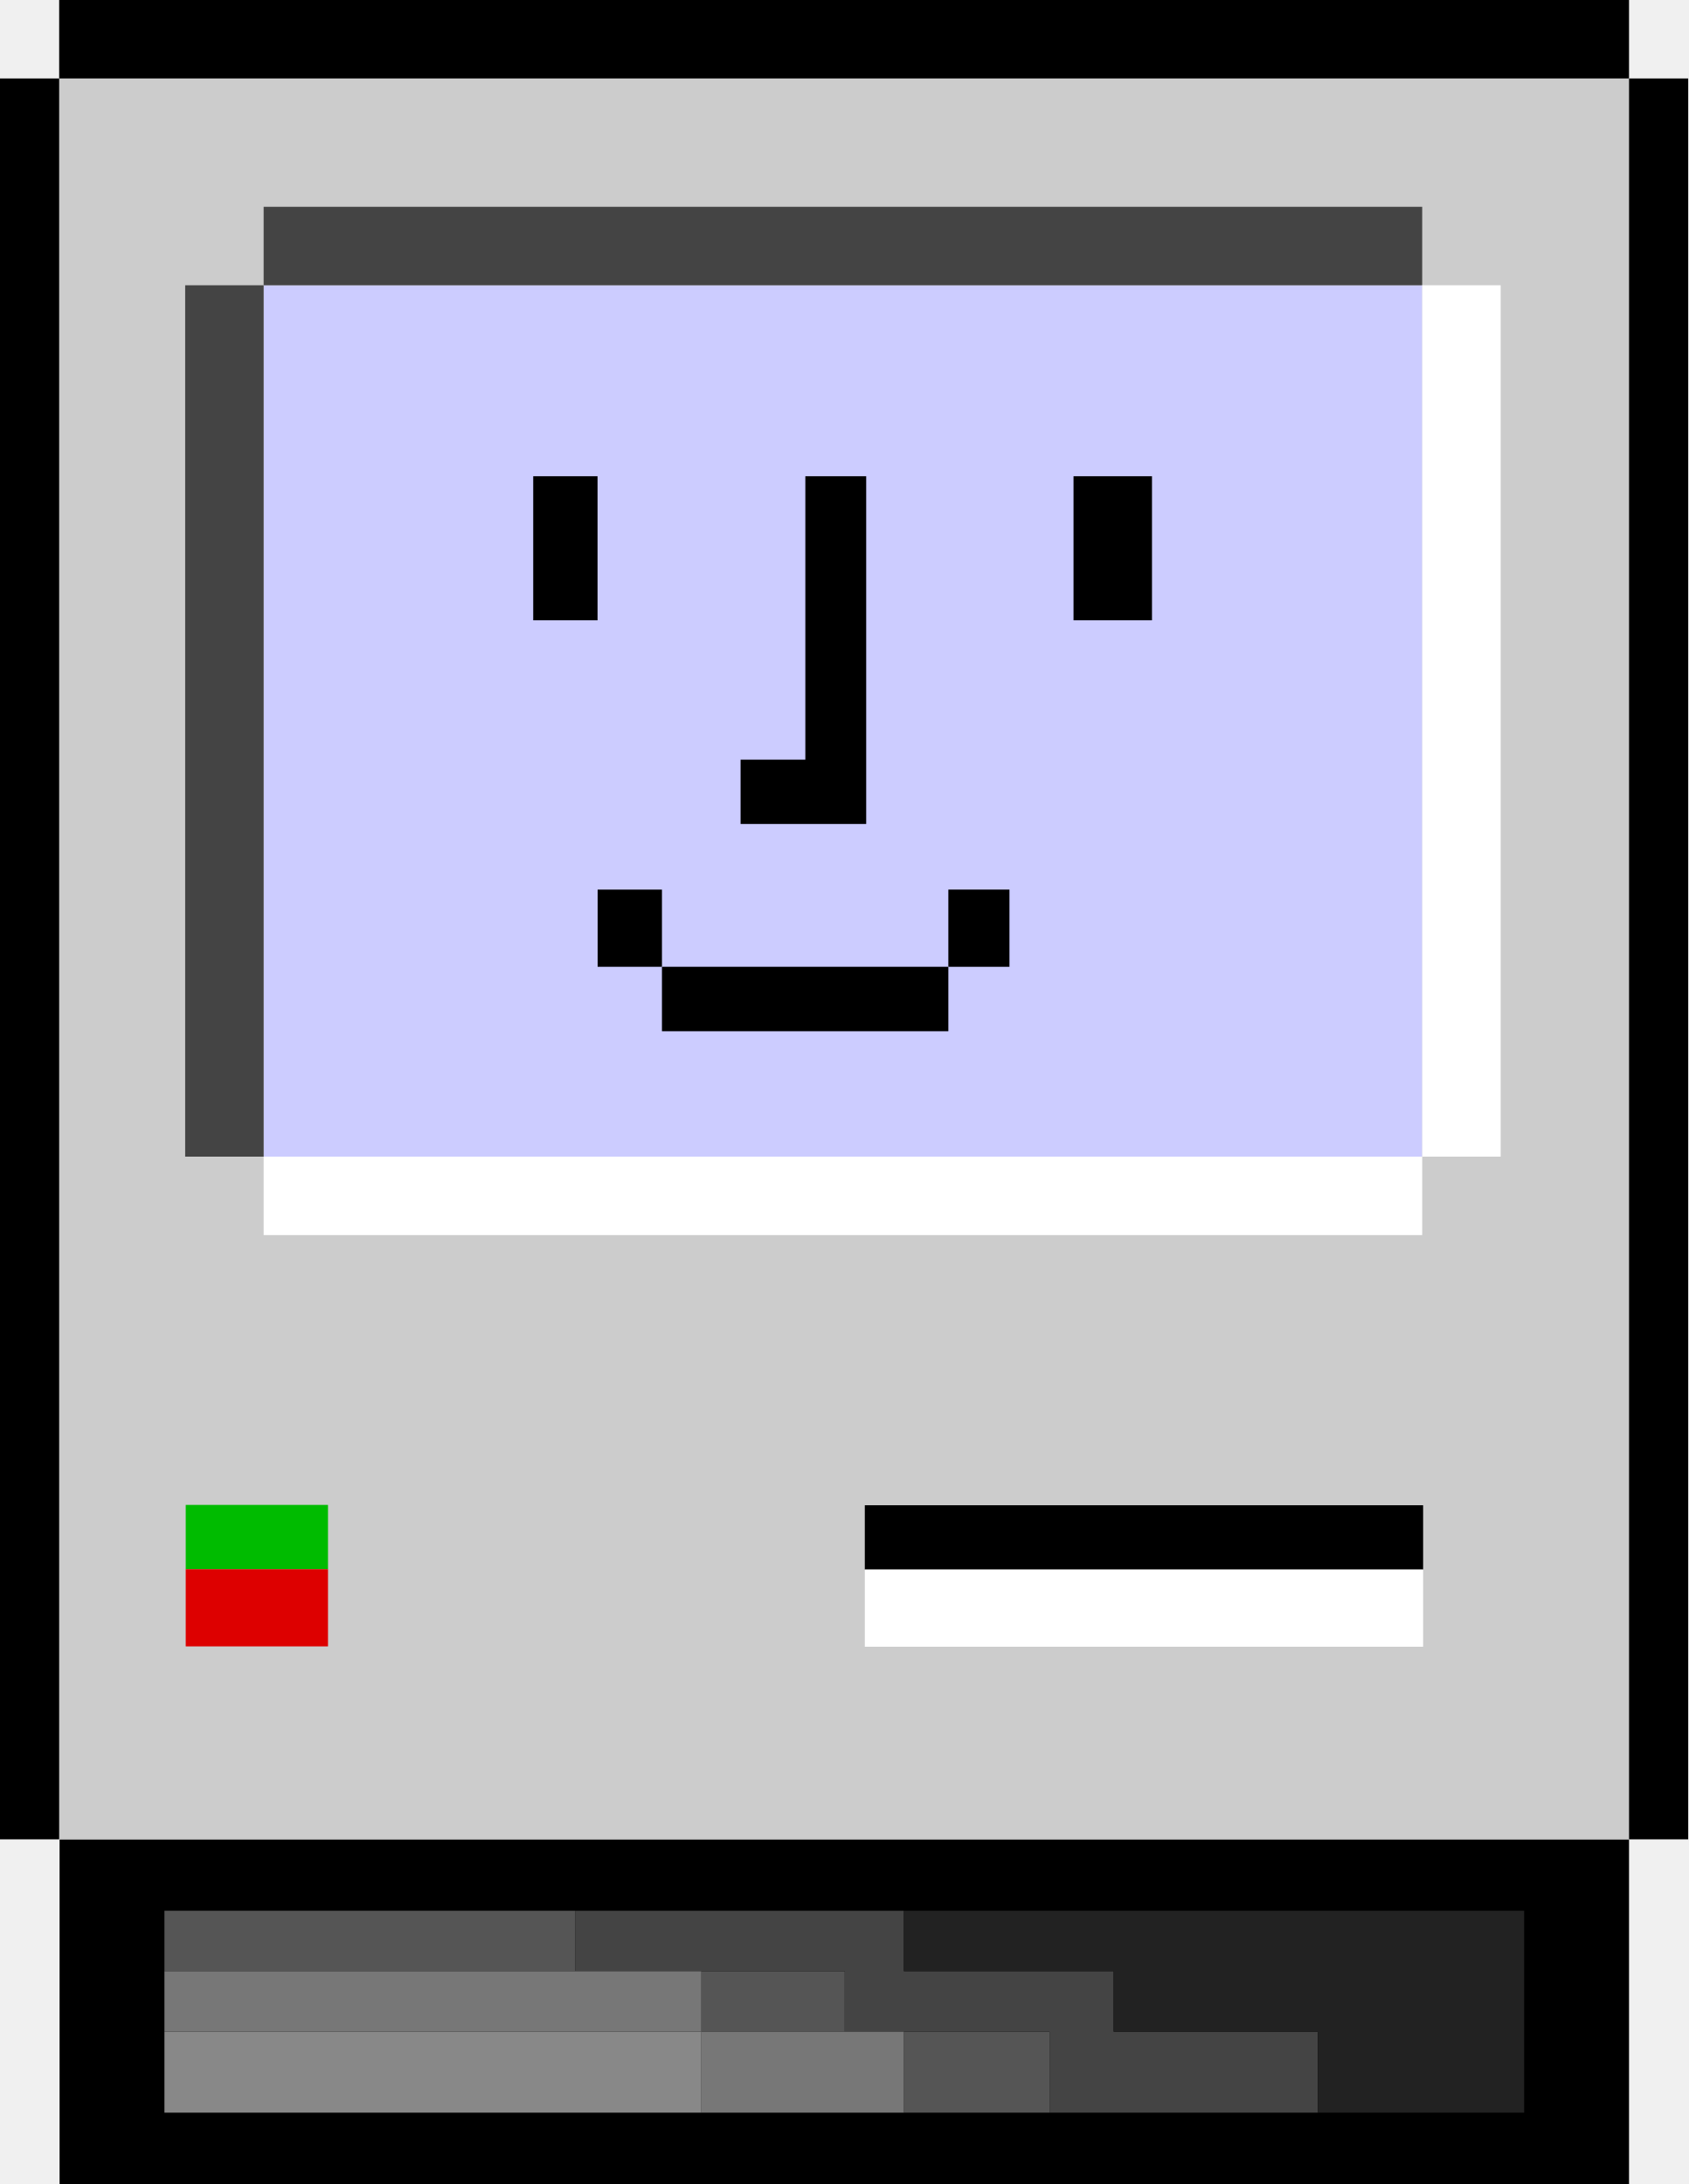
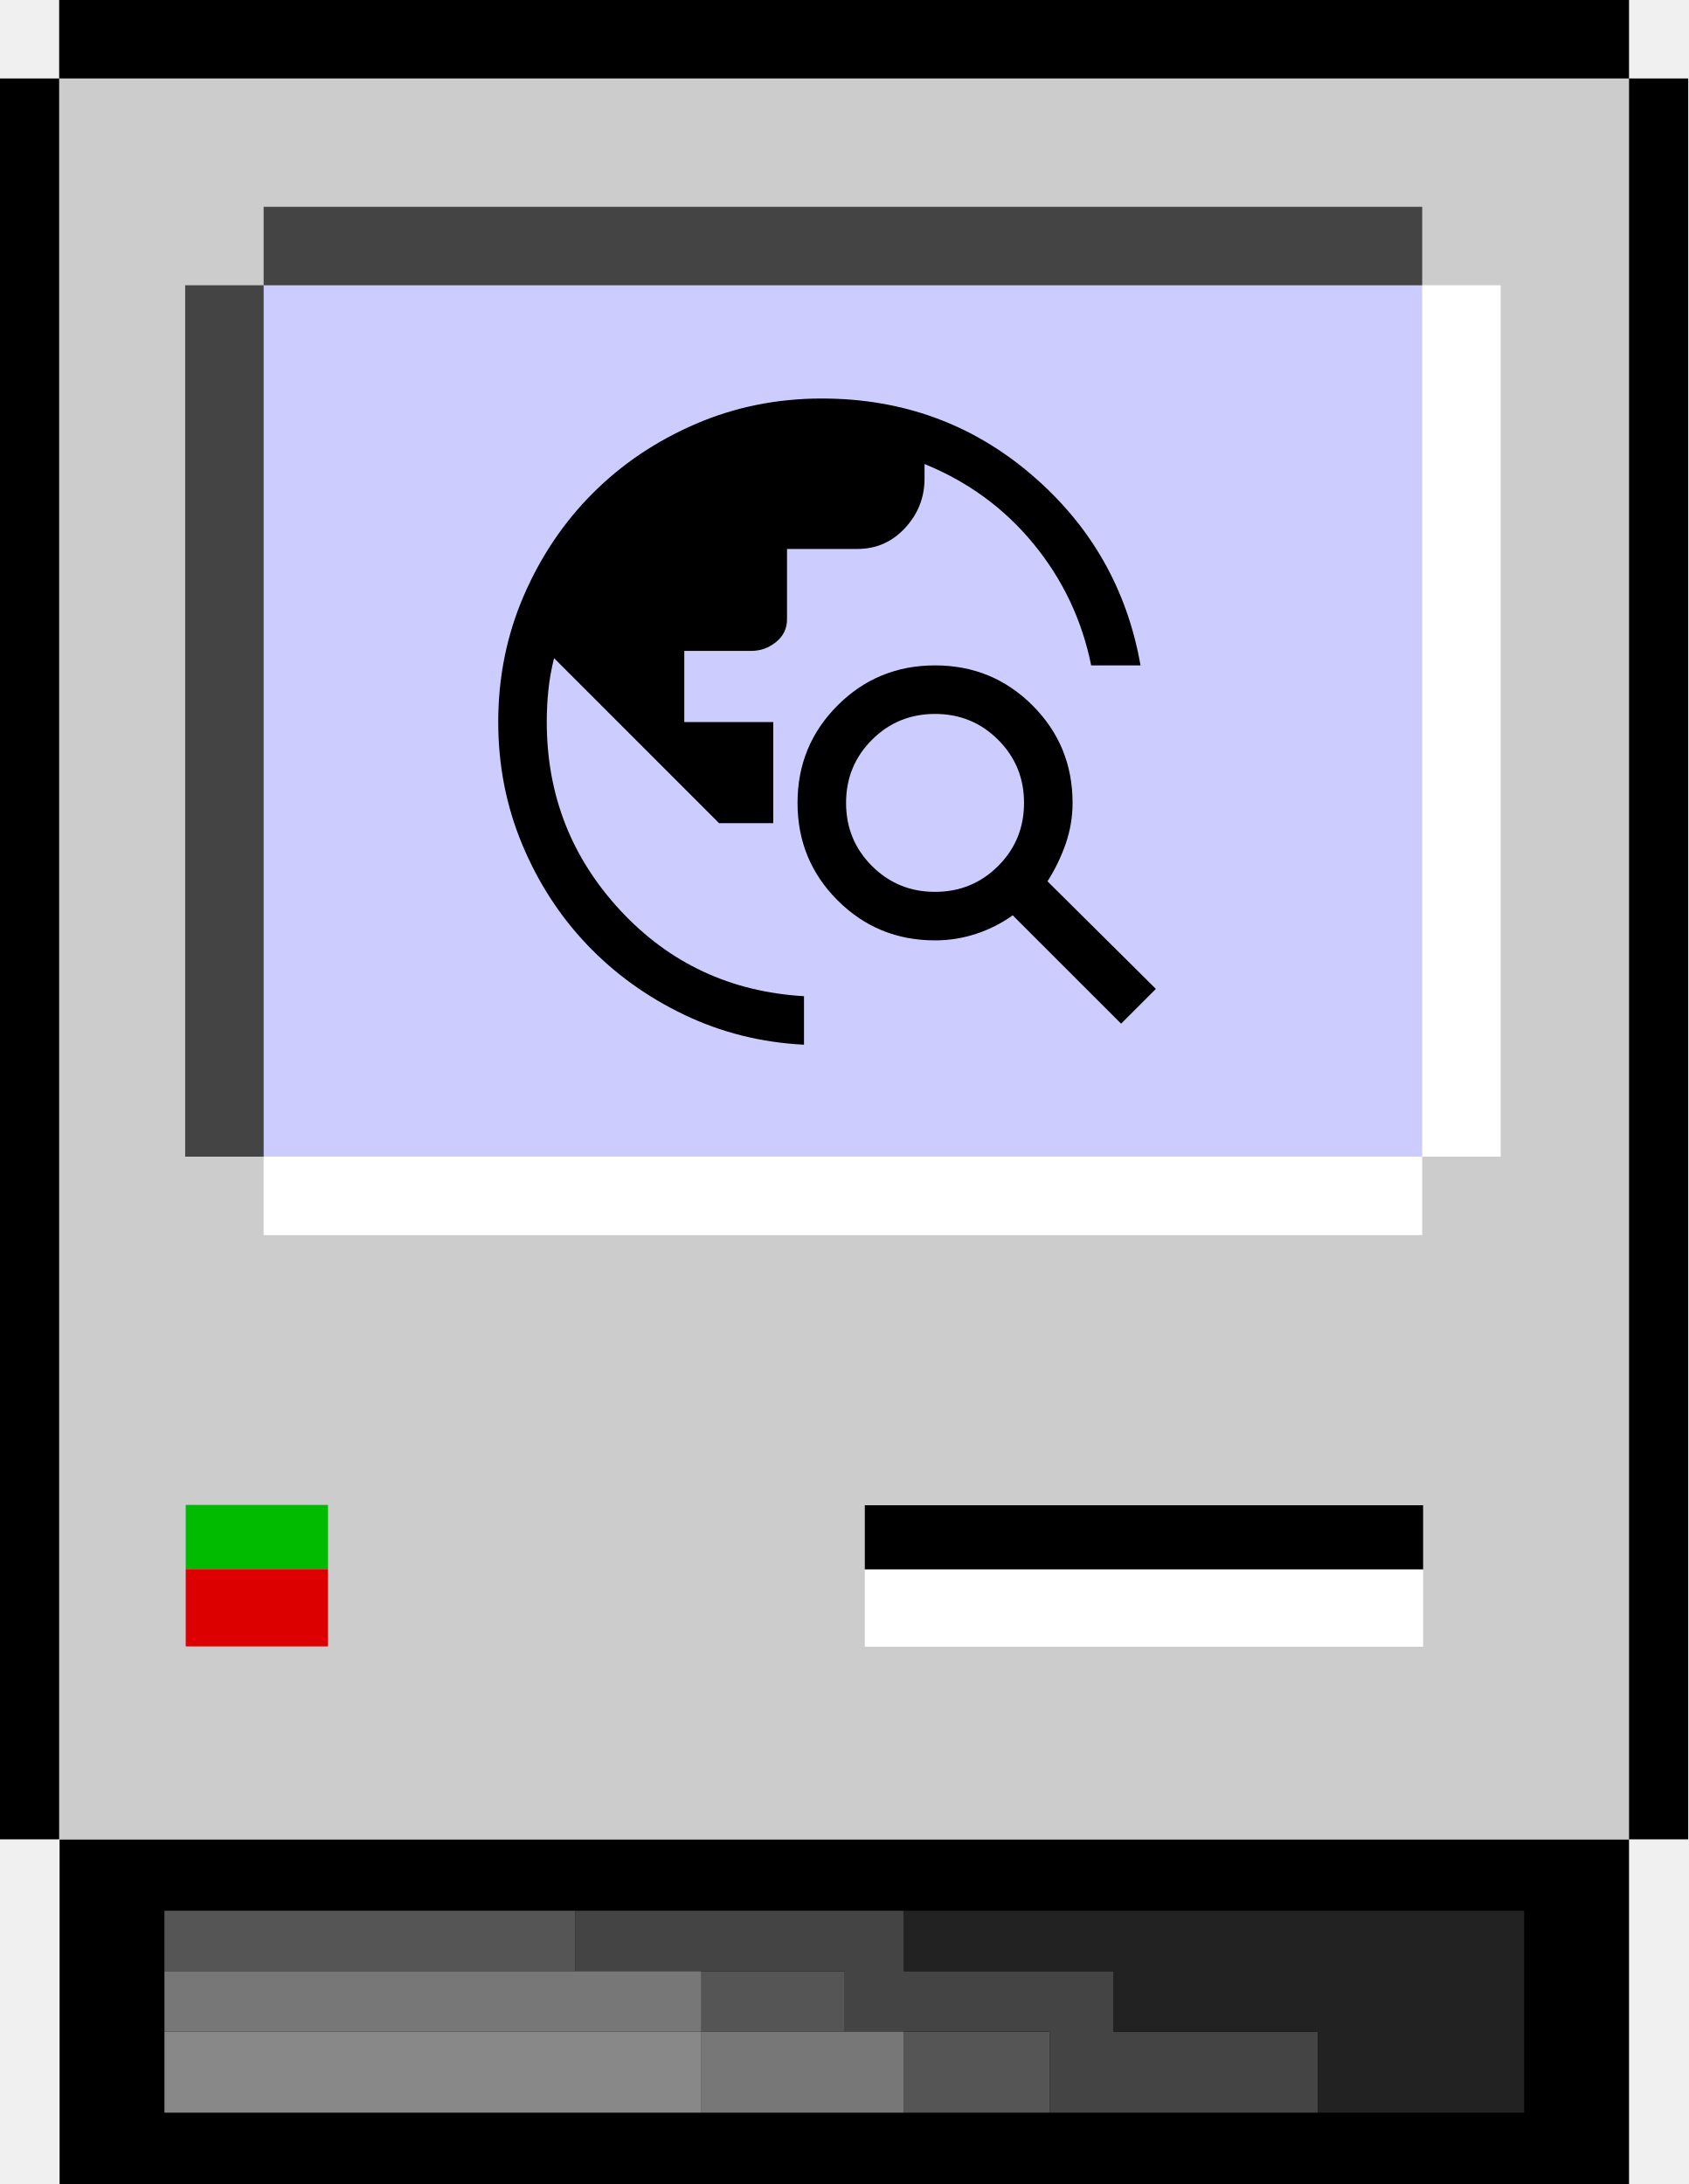
- <svg xmlns="http://www.w3.org/2000/svg" width="8.471mm" height="10.961mm" viewBox="0 0 8.471 10.961" version="1.1" id="svg8">
-   <defs id="defs2" />
-   <g id="layer1" transform="translate(-5.309021,-4.300204)">
-     <g id="g4959" transform="matrix(0.06455006,0,0,0.06455006,7.605057,7.090078)">
-       <path id="rect43-8" d="m -30.938,99.788 h 122 v 26.804 h -122 z" style="fill:#000000;fill-opacity:1;stroke-width:2.384" />
-       <g transform="translate(-56.4564,-31.41017)" id="g4916">
-         <path style="fill:#555555;fill-opacity:1;stroke:none;stroke-width:0.177" d="m 33.669,136.75 v 4.7 h 31.951 v -4.7 z m 41.74,4.7 V 146.15 h 11.146 v -4.7 z M 91.152,146.15 v 6.3 H 102.471 V 146.15 Z" id="rect57-8-2" />
-         <path style="fill:#444444;fill-opacity:1;stroke:none;stroke-width:0.158" d="m 65.619,136.75 v 4.7 H 86.554 V 146.15 h 15.916 v 6.3 h 20.86 V 146.15 h -15.874 v -4.7 H 91.152 v -4.7 z" id="rect57-8-0-6" />
-         <path style="fill:#222222;fill-opacity:1;stroke:none;stroke-width:0.217" d="m 91.152,136.75 v 4.7 H 107.456 V 146.15 h 15.874 v 6.3 h 16.038 v -6.3 -4.7 -4.7 z" id="rect57-8-0-8-8" />
-         <path style="fill:#777777;fill-opacity:1;stroke:none;stroke-width:0.202" d="M 33.669,141.45 V 146.15 h 41.74 v -4.7 z M 75.409,146.15 v 6.3 H 91.152 V 146.15 Z" id="rect57-8-4-4" />
-         <path id="rect57-1-3-5-6" d="m 33.669,146.15 h 41.74 v 6.3 h -41.74 z" style="fill:#888888;fill-opacity:1;stroke:none;stroke-width:0.234" />
-       </g>
-       <path id="rect325" d="M -30.97,-37.12 H 91.062 V 99.788 H -30.97 Z" style="fill:#cccccc;fill-opacity:1;stroke-width:0.265" />
-       <path id="rect327" d="M -15.076,-21.041 H 74.985 v 67.75 h -90.061 z" style="fill:#ccccff;fill-opacity:1;stroke-width:0.265" />
-       <path id="rect237-98" transform="scale(0.2645833)" d="M 102.174,-23.402 V 59.883 H 83.148 V 78.779 H 102.174 120 120.051 V -23.402 Z" style="fill:#000000;fill-opacity:1;stroke-width:0.937" />
-       <path id="rect43" d="M -30.97,-43.22 H 91.062 v 6.1 H -30.97 Z" style="fill:#000000;fill-opacity:1;stroke-width:1.137" />
-       <path id="rect43-1" d="M -15.076,-27.141 H 74.985 v 6.1 h -90.061 z" style="fill:#444444;fill-opacity:1;stroke-width:0.977" />
-       <path id="rect43-1-2" d="m -21.041,15.076 h 67.75 v 6.1 h -67.75 z" style="fill:#444444;fill-opacity:1;stroke-width:0.848" transform="rotate(90)" />
-       <path id="rect43-1-2-1" d="m -21.041,-81.085 h 67.75 v 6.1 h -67.75 z" style="fill:#ffffff;fill-opacity:1;stroke-width:0.848" transform="rotate(90)" />
-       <path id="rect43-1-7" d="m -15.076,46.709 h 90.061 v 6.1 H -15.076 Z" style="fill:#ffffff;fill-opacity:1;stroke-width:0.977" />
-       <path id="rect169" d="m 31.656,73.813 h 43.4 v 5 H 31.656 Z" style="fill:#000000;fill-opacity:1;stroke-width:0.264" />
-       <path id="rect169-1" d="m 31.656,78.813 h 43.4 v 6 H 31.656 Z" style="fill:#ffffff;fill-opacity:1;stroke-width:0.29" />
-       <path id="rect169-9" d="m -21.133,73.786 h 11.06 v 5 h -11.06 z" style="fill:#00bb00;fill-opacity:1;stroke-width:0.134" />
-       <path id="rect169-1-3" d="m -21.133,78.786 h 11.06 v 6 h -11.06 z" style="fill:#dd0000;fill-opacity:1;stroke-width:0.146" />
-       <path id="rect237" d="M 5.88,-6.192 H 10.88 V 5.008 H 5.88 Z" style="fill:#000000;fill-opacity:1;stroke-width:0.266" />
-       <path id="rect237-9" d="m 47.88,-6.192 h 6.1 V 5.008 h -6.1 z" style="fill:#000000;fill-opacity:1;stroke-width:0.294" />
-       <path id="rect237-0" d="m 10.887,25.947 h 5 v 6 h -5 z" style="fill:#000000;fill-opacity:1;stroke-width:0.195" />
-       <path id="rect237-0-7" d="m 38.15,25.945 h 4.75 v 6.003 h -4.75 z" style="fill:#000000;fill-opacity:1;stroke-width:0.19" />
-       <path id="rect319" d="m 15.887,31.947 h 22.263 v 5.011 H 15.887 Z" style="fill:#000000;fill-opacity:1;stroke-width:11.121" />
-       <path id="rect43-5-3-4" d="M -37.12,30.97 H 99.788 v 4.6 H -37.12 Z" style="fill:#000000;fill-opacity:1;stroke-width:1.046" transform="rotate(90)" />
-       <path id="rect43-5-3-4-9" d="M -37.12,-95.662 H 99.788 v 4.6 H -37.12 Z" style="fill:#000000;fill-opacity:1;stroke-width:1.046" transform="rotate(90)" />
+ <svg xmlns="http://www.w3.org/2000/svg" height="10.961mm" viewBox="0 0 8.471 10.961" width="8.471mm" version="1.1" id="svg152" xml:space="preserve">
+   <defs id="defs156" />
+   <g transform="matrix(.06455006 0 0 .06455006 2.296036 2.789874)" id="g150">
+     <path d="m-30.938 99.788h122v26.804h-122z" stroke-width="2.384" id="path96" />
+     <g transform="translate(-56.4564 -31.41017)" id="g108">
+       <path d="m33.669 136.75v4.7h31.951v-4.7zm41.74 4.7v4.7h11.146v-4.7zm15.743 4.7v6.3h11.319v-6.3z" fill="#555" id="path98" />
+       <path d="m65.619 136.75v4.7h20.935v4.7h15.916v6.3h20.86v-6.3h-15.874v-4.7h-16.304v-4.7z" fill="#444" id="path100" />
+       <path d="m91.152 136.75v4.7h16.304v4.7h15.874v6.3h16.038v-6.3-4.7-4.7z" fill="#222" id="path102" />
+       <path d="m33.669 141.45v4.7h41.74v-4.7zm41.74 4.7v6.3h15.743v-6.3z" fill="#777" id="path104" />
+       <path d="m33.669 146.15h41.74v6.3h-41.74z" fill="#888" id="path106" />
    </g>
+     <path d="m-30.97-37.12h122.032v136.908h-122.032z" fill="#ccc" stroke-width=".265" id="path110" />
+     <path d="M -15.076,-21.041 H 74.985 v 67.75 h -90.061 z" fill="#ccccff" stroke-width="0.265" id="path112" />
+     <path d="m-30.97-43.22h122.032v6.1h-122.032z" stroke-width="1.137" id="path116" />
+     <path d="m-15.076-27.141h90.061v6.1h-90.061z" fill="#444" stroke-width=".977" id="path118" />
+     <path d="m-21.041 15.076h67.75v6.1h-67.75z" fill="#444" stroke-width=".848" transform="rotate(90)" id="path120" />
+     <path d="m-21.041-81.085h67.75v6.1h-67.75z" fill="#fff" stroke-width=".848" transform="rotate(90)" id="path122" />
+     <path d="m-15.076 46.709h90.061v6.1h-90.061z" fill="#fff" stroke-width=".977" id="path124" />
+     <path d="m31.656 73.813h43.4v5h-43.4z" stroke-width=".264" id="path126" />
+     <path d="m31.656 78.813h43.4v6h-43.4z" fill="#fff" stroke-width=".29" id="path128" />
+     <path d="m-21.133 73.786h11.06v5h-11.06z" fill="#0b0" stroke-width=".134" id="path130" />
+     <path d="m-21.133 78.786h11.06v6h-11.06z" fill="#d00" stroke-width=".146" id="path132" />
+     <g stroke-width="1.046" transform="rotate(90)" id="g148">
+       <path d="m-37.12 30.97h136.908v4.6h-136.908z" id="path144" />
+       <path d="m-37.12-95.662h136.908v4.6h-136.908z" id="path146" />
+     </g>
+     <path d="M 26.929,38.006 Q 21.962,37.755 17.623,35.68 13.284,33.605 10.077,30.24 6.87,26.876 5.015,22.412 q -1.855,-4.465 -1.855,-9.495 0,-5.219 1.981,-9.81 1.981,-4.59 5.376,-7.986 3.396,-3.396 7.986,-5.376 4.59,-1.981 9.81,-1.981 9.369,0 16.287,5.911 6.917,5.911 8.489,14.84 h -3.836 q -1.069,-5.282 -4.465,-9.432 -3.396,-4.15 -8.489,-6.225 v 1.132 q 0,2.201 -1.509,3.836 -1.509,1.635 -3.71,1.635 h -5.471 v 5.471 q 0,1.069 -0.849,1.761 -0.849,0.692 -1.918,0.692 h -5.219 v 5.534 h 6.917 v 7.86 H 20.327 L 7.499,7.949 q -0.314,1.258 -0.44,2.484 -0.126,1.226 -0.126,2.484 0,8.489 5.722,14.652 5.722,6.162 14.274,6.666 z m 24.65,-1.635 -8.426,-8.426 q -1.321,0.943 -2.861,1.446 -1.541,0.503 -3.176,0.503 -4.465,0 -7.577,-3.113 -3.113,-3.113 -3.113,-7.577 0,-4.465 3.113,-7.577 3.113,-3.113 7.577,-3.113 4.465,0 7.577,3.113 3.113,3.113 3.113,7.577 0,1.635 -0.534,3.176 -0.535,1.541 -1.415,2.924 l 8.426,8.363 z M 37.116,26.122 q 2.893,0 4.905,-2.012 2.012,-2.012 2.012,-4.905 0,-2.893 -2.012,-4.905 -2.012,-2.012 -4.905,-2.012 -2.893,0 -4.905,2.012 -2.012,2.012 -2.012,4.905 0,2.893 2.012,4.905 2.012,2.012 4.905,2.012 z" id="path454" style="stroke-width:1.258" />
  </g>
</svg>
